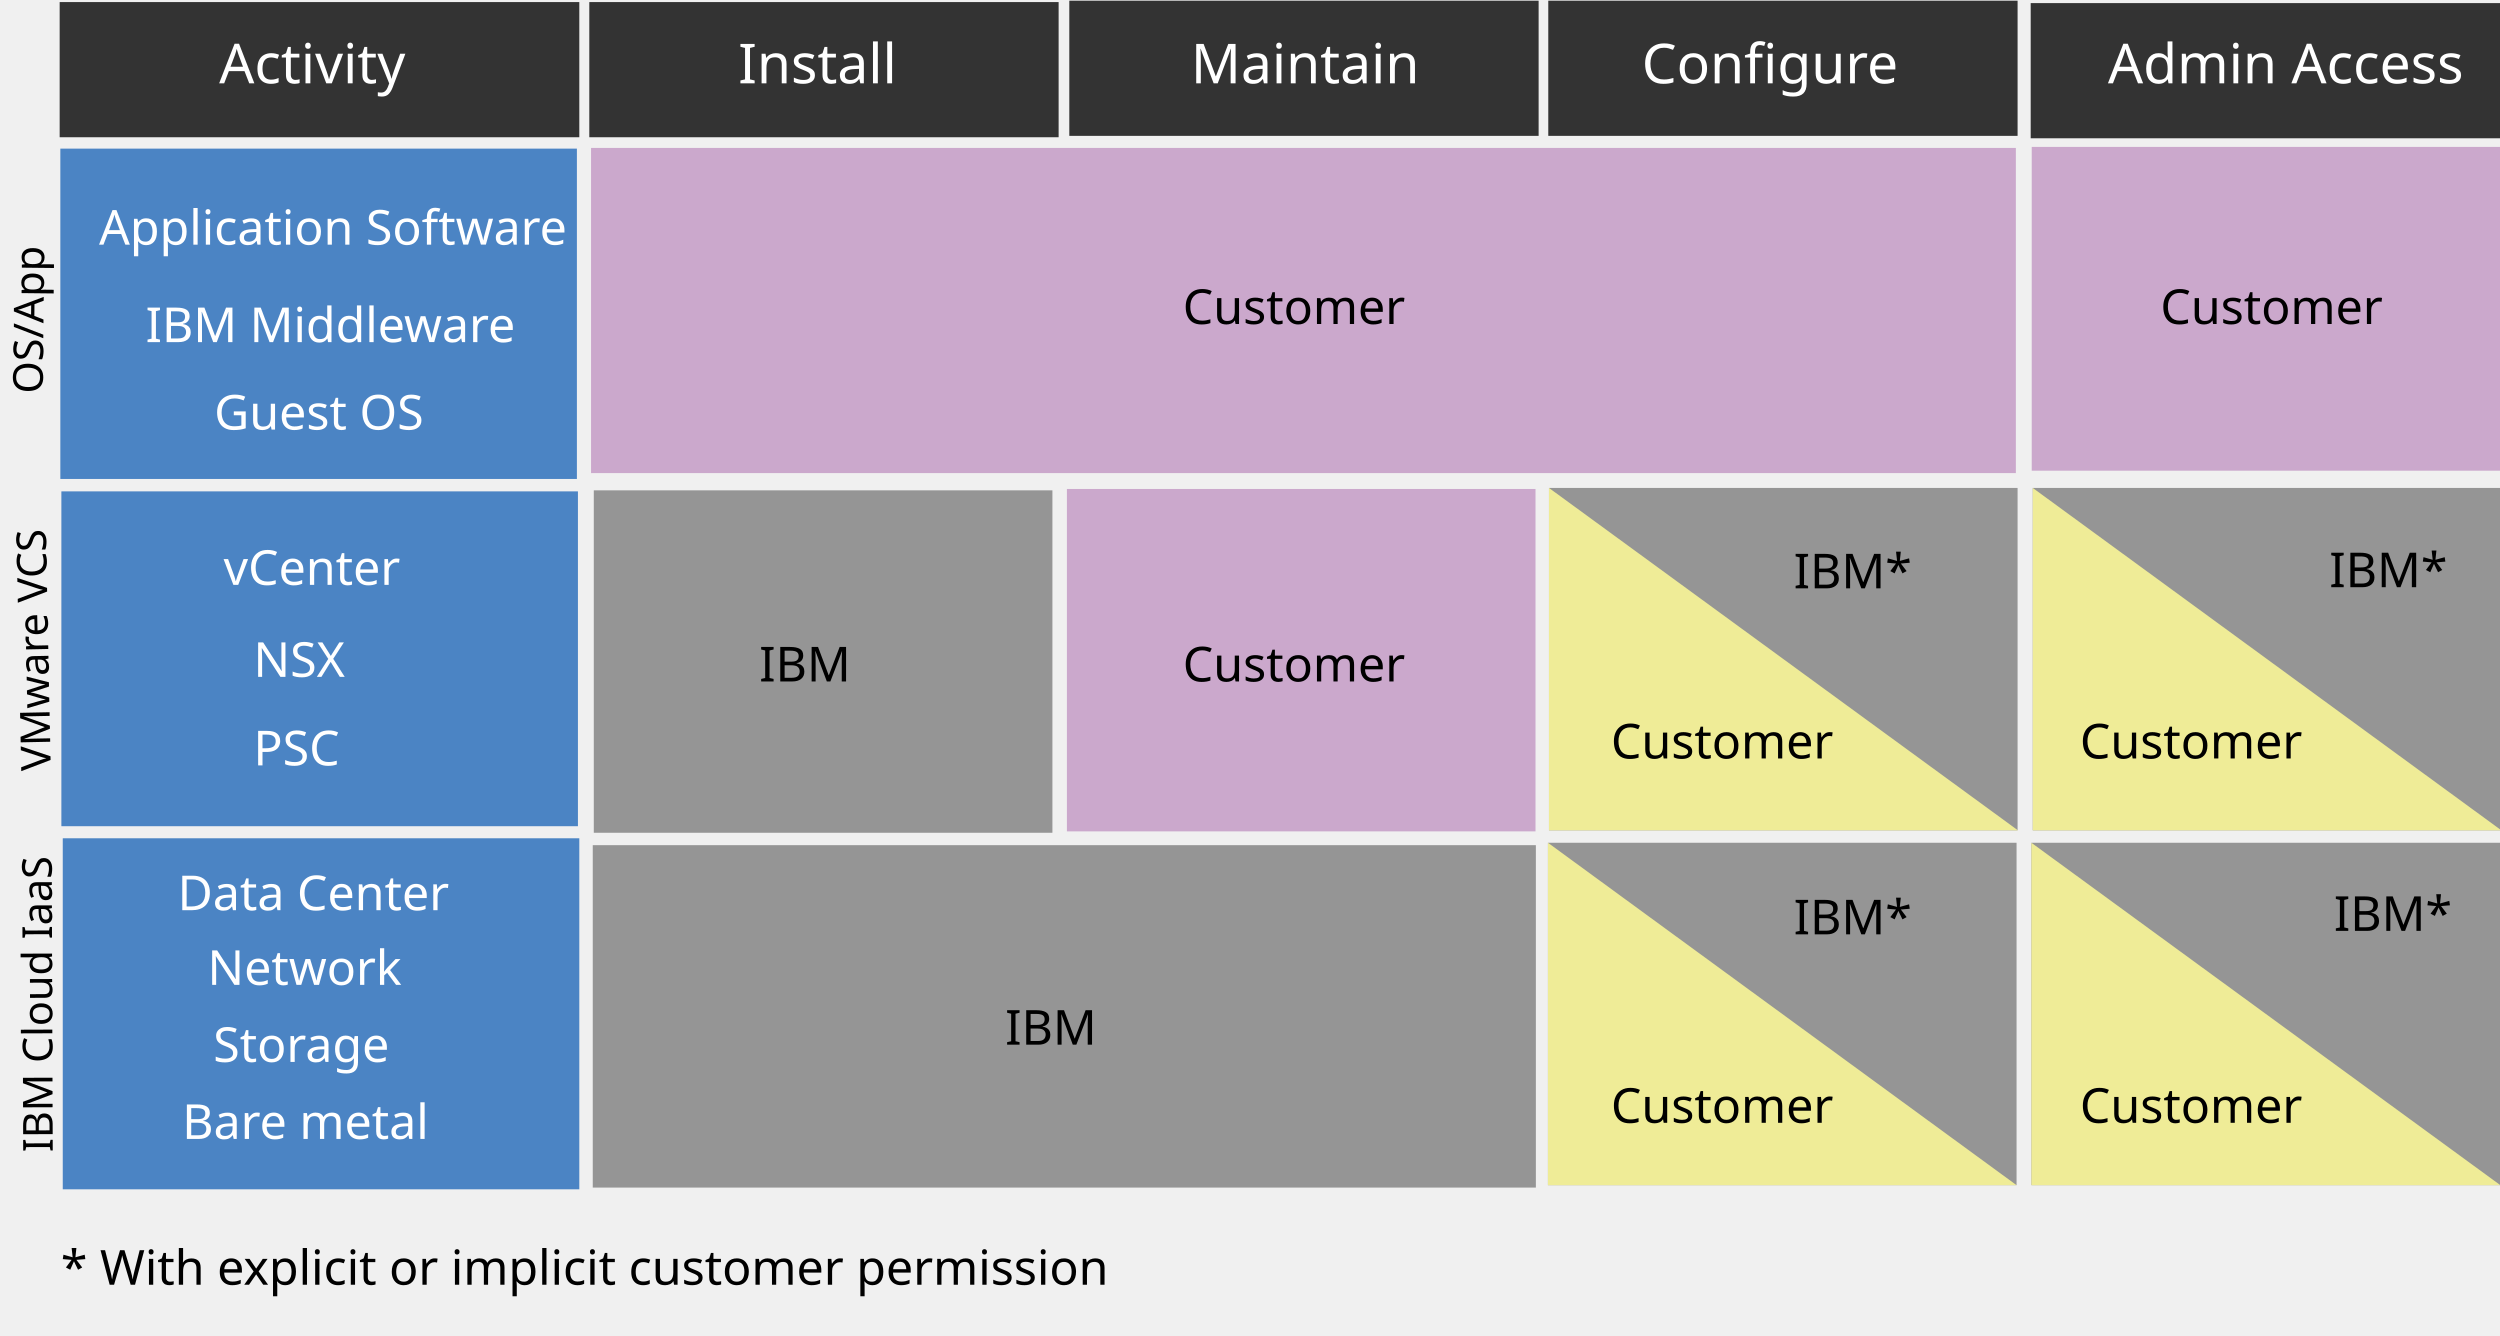
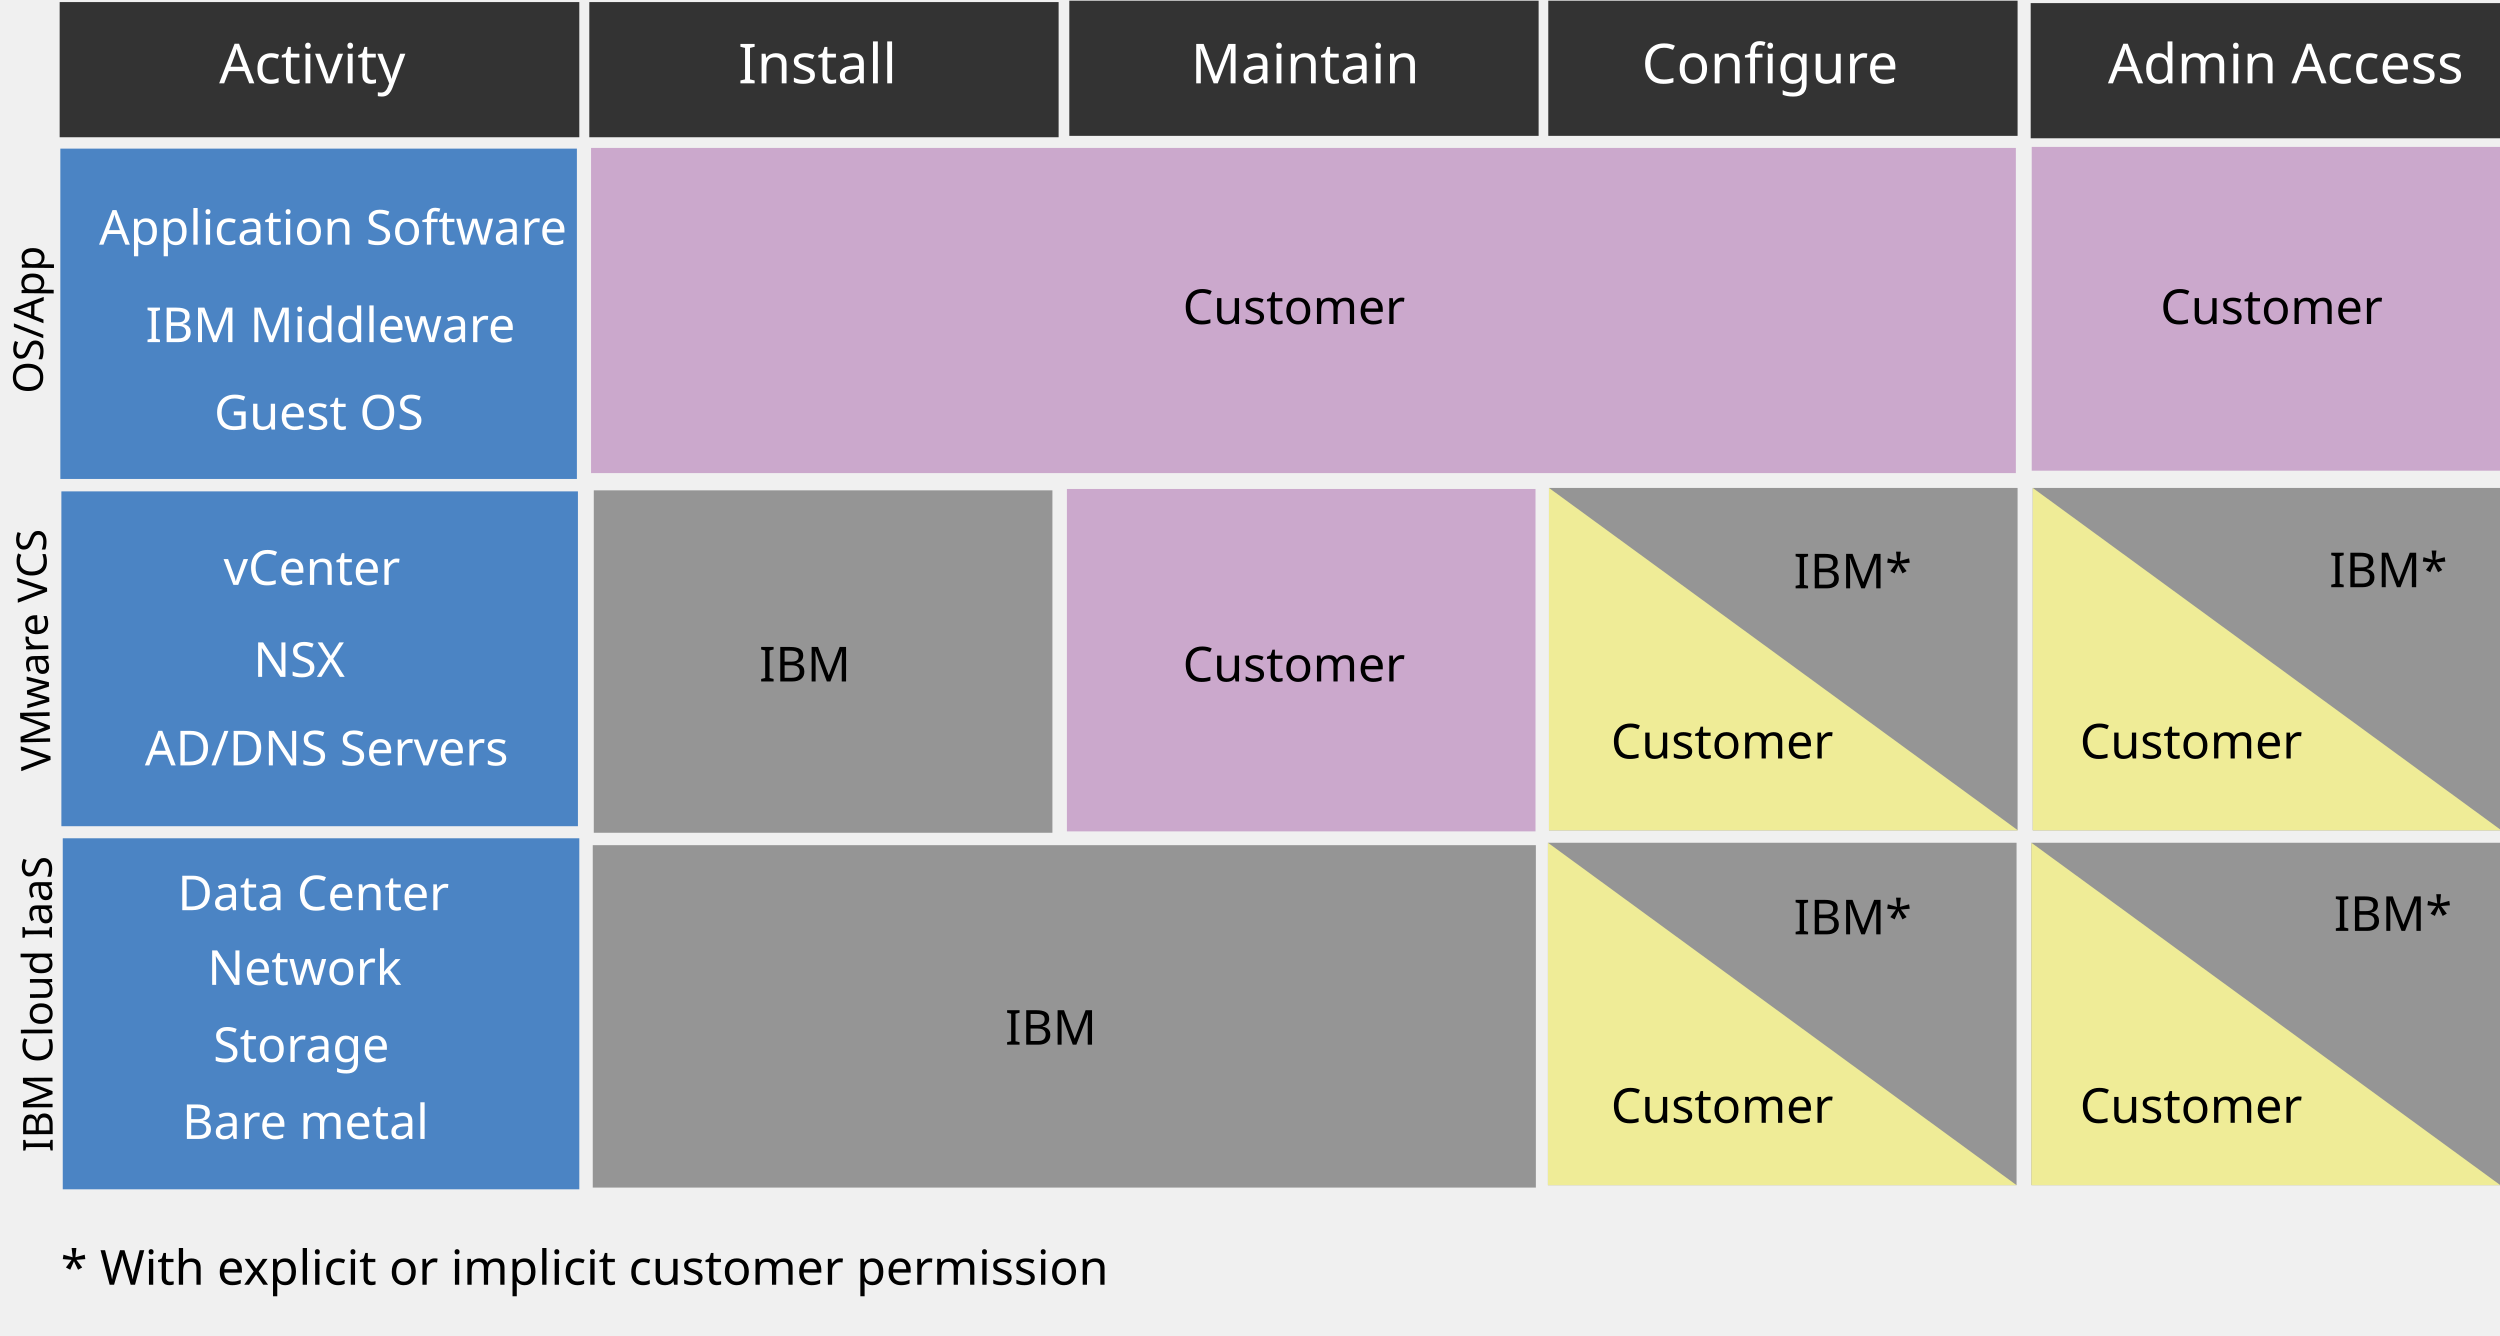
<svg xmlns="http://www.w3.org/2000/svg" version="1.1" id="Layer_1" x="0px" y="0px" viewBox="0 0 725 387.4" style="enable-background:new 0 0 725 387.4;" xml:space="preserve">
-   <style type="text/css">
+   <defs id="defs299" />
+   <style type="text/css" id="style171">
	.st0{fill:#4B84C4;}
	.st1{fill:#959595;}
	.st2{fill:#CBA8CC;}
	.st3{fill:#333333;}
	.st4{font-family:'IBMPlexSans';}
	.st5{font-size:14px;}
	.st6{fill:#FFFFFF;}
	.st7{font-size:12px;}
	.st8{font-size:11.999px;}
	.st9{font-family:'IBMPlexSans-Bold';}
	.st10{font-size:16px;}
	.st11{fill:#EFEC97;}
</style>
-   <rect x="17.5" y="43.1" class="st0" width="149.8" height="95.8" />
-   <rect x="17.8" y="142.5" class="st0" width="149.8" height="97.1" />
-   <rect x="18.2" y="243.1" class="st0" width="149.8" height="101.8" />
-   <rect x="172.2" y="142.2" class="st1" width="133" height="99.3" />
-   <rect x="309.4" y="141.8" class="st2" width="135.9" height="99.3" />
-   <rect x="449.2" y="141.5" class="st1" width="135.9" height="99.3" />
-   <rect x="171.9" y="245.1" class="st1" width="273.5" height="99.3" />
-   <rect x="171.4" y="42.9" class="st2" width="413.2" height="94.3" />
-   <rect x="589.2" y="42.6" class="st2" width="135.9" height="93.9" />
-   <rect x="17.3" y="0.6" class="st3" width="150.7" height="39.2" />
-   <rect x="170.9" y="0.6" class="st3" width="136.1" height="39.2" />
-   <rect x="310.1" y="0.2" class="st3" width="136.1" height="39.2" />
-   <rect x="449" y="0.2" class="st3" width="136.1" height="39.2" />
-   <rect x="588.9" y="0.9" class="st3" width="136.1" height="39.2" />
-   <text transform="matrix(1 0 0 1 343 197.62)" class="st4 st5">Customer</text>
-   <text transform="matrix(1 0 0 1 220.17 197.62)" class="st4 st5">IBM</text>
-   <text transform="matrix(1 0 0 1 291.5 302.96)" class="st4 st5">IBM</text>
-   <text transform="matrix(1 0 0 1 626.5 93.957)" class="st4 st5">Customer</text>
-   <text transform="matrix(1 0 0 1 343 93.957)" class="st4 st5">Customer</text>
+   <rect x="17.5" y="43.1" class="st0" width="149.8" height="95.8" id="rect173" />
+   <rect x="17.8" y="142.5" class="st0" width="149.8" height="97.1" id="rect175" />
+   <rect x="18.2" y="243.1" class="st0" width="149.8" height="101.8" id="rect177" />
+   <rect x="172.2" y="142.2" class="st1" width="133" height="99.3" id="rect179" />
+   <rect x="309.4" y="141.8" class="st2" width="135.9" height="99.3" id="rect181" />
+   <rect x="449.2" y="141.5" class="st1" width="135.9" height="99.3" id="rect183" />
+   <rect x="171.9" y="245.1" class="st1" width="273.5" height="99.3" id="rect185" />
+   <rect x="171.4" y="42.9" class="st2" width="413.2" height="94.3" id="rect187" />
+   <rect x="589.2" y="42.6" class="st2" width="135.9" height="93.9" id="rect189" />
+   <rect x="17.3" y="0.6" class="st3" width="150.7" height="39.2" id="rect191" />
+   <rect x="170.9" y="0.6" class="st3" width="136.1" height="39.2" id="rect193" />
+   <rect x="310.1" y="0.2" class="st3" width="136.1" height="39.2" id="rect195" />
+   <rect x="449" y="0.2" class="st3" width="136.1" height="39.2" id="rect197" />
+   <rect x="588.9" y="0.9" class="st3" width="136.1" height="39.2" id="rect199" />
+   <text transform="matrix(1 0 0 1 343 197.62)" class="st4 st5" id="text201">Customer</text>
+   <text transform="matrix(1 0 0 1 220.17 197.62)" class="st4 st5" id="text203">IBM</text>
+   <text transform="matrix(1 0 0 1 291.5 302.96)" class="st4 st5" id="text205">IBM</text>
+   <text transform="matrix(1 0 0 1 626.5 93.957)" class="st4 st5" id="text207">Customer</text>
+   <text transform="matrix(1 0 0 1 343 93.957)" class="st4 st5" id="text209">Customer</text>
  <g id="Bare_Metal">
-     <text transform="matrix(1 0 0 1 52.834 330.29)" class="st6 st4 st5">Bare metal</text>
+     <text transform="matrix(1 0 0 1 52.834 330.29)" class="st6 st4 st5" id="text211">Bare metal</text>
  </g>
  <g id="Storage">
-     <text transform="matrix(1 0 0 1 61.834 307.96)" class="st6 st4 st5">Storage</text>
+     <text transform="matrix(1 0 0 1 61.834 307.96)" class="st6 st4 st5" id="text214">Storage</text>
  </g>
  <g id="Network">
-     <text transform="matrix(1 0 0 1 60.166 285.62)" class="st6 st4 st5">Network</text>
+     <text transform="matrix(1 0 0 1 60.166 285.62)" class="st6 st4 st5" id="text217">Network</text>
  </g>
  <g id="data_center">
-     <text transform="matrix(1 0 0 1 51.5 263.96)" class="st6 st4 st5">Data Center</text>
+     <text transform="matrix(1 0 0 1 51.5 263.96)" class="st6 st4 st5" id="text220">Data Center</text>
  </g>
-   <g id="PSC">
-     <text transform="matrix(1 0 0 1 73.5 221.96)" class="st6 st4 st5">PSC</text>
+   <g id="PSC" transform="translate(-0.6844523,2.053357)">
+     <text class="st6 st4 st5" id="text223" x="42.7" y="219.907">AD/DNS Servers</text>
  </g>
  <g id="NSX">
-     <text transform="matrix(1 0 0 1 73.5 196.29)" class="st6 st4 st5">NSX</text>
+     <text transform="matrix(1 0 0 1 73.5 196.29)" class="st6 st4 st5" id="text226">NSX</text>
  </g>
  <g id="vCenter">
-     <text transform="matrix(1 0 0 1 64.834 169.62)" class="st6 st4 st5">vCenter</text>
+     <text transform="matrix(1 0 0 1 64.834 169.62)" class="st6 st4 st5" id="text229">vCenter</text>
  </g>
  <g id="Guest_OS">
-     <text transform="matrix(1 0 0 1 62.101 124.58)" class="st6 st4 st5">Guest OS</text>
+     <text transform="matrix(1 0 0 1 62.101 124.58)" class="st6 st4 st5" id="text232">Guest OS</text>
  </g>
  <g id="IBM_middleware">
-     <text transform="matrix(1 0 0 1 42.219 99.212)" class="st6 st4 st5">IBM Middleware</text>
+     <text transform="matrix(1 0 0 1 42.219 99.212)" class="st6 st4 st5" id="text235">IBM Middleware</text>
  </g>
  <g id="Application_software">
-     <text transform="matrix(1 0 0 1 28.722 70.951)" class="st6 st4 st5">Application Software</text>
+     <text transform="matrix(1 0 0 1 28.722 70.951)" class="st6 st4 st5" id="text238">Application Software</text>
  </g>
-   <text transform="matrix(-3.440000e-03 -1 1 -3.440000e-03 15.294 334.12)" class="st4 st7">IBM Cloud IaaS</text>
+   <text transform="matrix(-3.440000e-03 -1 1 -3.440000e-03 15.294 334.12)" class="st4 st7" id="text241">IBM Cloud IaaS</text>
  <g id="vmware_vcs">
-     <text transform="matrix(-2.045000e-02 -0.9998 0.9998 -2.045000e-02 14.726 223.4599)" class="st4 st7">VMware VCS</text>
+     <text transform="matrix(-2.045000e-02 -0.9998 0.9998 -2.045000e-02 14.726 223.4599)" class="st4 st7" id="text243">VMware VCS</text>
  </g>
  <g id="OS_x2F_APP">
-     <text transform="matrix(1.087045e-02 -0.9999 0.9999 1.087045e-02 12.3739 114.1705)" class="st4 st8">OS/App</text>
+     <text transform="matrix(1.087045e-02 -0.9999 0.9999 1.087045e-02 12.3739 114.1705)" class="st4 st8" id="text246">OS/App</text>
  </g>
  <g id="Admin_access">
-     <text transform="matrix(1 0 0 1 611.3 24.16)" class="st6 st9 st10">Admin Access</text>
+     <text transform="matrix(1 0 0 1 611.3 24.16)" class="st6 st9 st10" id="text249">Admin Access</text>
  </g>
  <g id="Configure">
-     <text transform="matrix(1 0 0 1 476.12 24.16)" class="st6 st9 st10">Configure</text>
+     <text transform="matrix(1 0 0 1 476.12 24.16)" class="st6 st9 st10" id="text252">Configure</text>
  </g>
  <g id="Maintain">
-     <text transform="matrix(1 0 0 1 345.36 24.16)" class="st6 st9 st10">Maintain</text>
+     <text transform="matrix(1 0 0 1 345.36 24.16)" class="st6 st9 st10" id="text255">Maintain</text>
  </g>
  <g id="Install">
-     <text transform="matrix(1 0 0 1 214.08 24.16)" class="st6 st9 st10">Install</text>
+     <text transform="matrix(1 0 0 1 214.08 24.16)" class="st6 st9 st10" id="text258">Install</text>
  </g>
  <g id="Activity">
-     <text transform="matrix(1 0 0 1 63.559 24.16)" class="st6 st9 st10">Activity</text>
+     <text transform="matrix(1 0 0 1 63.559 24.16)" class="st6 st9 st10" id="text261">Activity</text>
  </g>
-   <polygon class="st11" points="449.2,141.5 585.2,240.8 449.2,240.8 " />
-   <rect x="448.9" y="244.4" class="st1" width="135.9" height="99.3" />
-   <polygon class="st11" points="448.9,244.4 584.8,343.7 448.9,343.7 " />
-   <rect x="589.1" y="244.4" class="st1" width="135.9" height="99.3" />
-   <polygon class="st11" points="589.1,244.4 725.1,343.7 589.1,343.7 " />
-   <rect x="589.5" y="141.5" class="st1" width="135.9" height="99.3" />
-   <polygon class="st11" points="589.5,141.5 725.4,240.8 589.5,240.8 " />
-   <text transform="matrix(1 0 0 1 467.17 219.96)" class="st4 st5">Customer</text>
-   <text transform="matrix(1 0 0 1 467.17 325.62)" class="st4 st5">Customer</text>
-   <text transform="matrix(1 0 0 1 603.17 219.96)" class="st4 st5">Customer</text>
-   <text transform="matrix(1 0 0 1 603.17 325.62)" class="st4 st5">Customer</text>
-   <text transform="matrix(1 0 0 1 520.17 170.62)" class="st4 st5">IBM*</text>
-   <text transform="matrix(1 0 0 1 520.17 270.96)" class="st4 st5">IBM*</text>
-   <text transform="matrix(1 0 0 1 675.5 170.29)" class="st4 st5">IBM*</text>
-   <text transform="matrix(1 0 0 1 676.83 269.96)" class="st4 st5">IBM*</text>
-   <text transform="matrix(1 0 0 1 17.6356 372.5659)" class="st4 st5">* With explicit or implicit customer permission</text>
+   <polygon class="st11" points="449.2,141.5 585.2,240.8 449.2,240.8 " id="polygon264" />
+   <rect x="448.9" y="244.4" class="st1" width="135.9" height="99.3" id="rect266" />
+   <polygon class="st11" points="448.9,244.4 584.8,343.7 448.9,343.7 " id="polygon268" />
+   <rect x="589.1" y="244.4" class="st1" width="135.9" height="99.3" id="rect270" />
+   <polygon class="st11" points="589.1,244.4 725.1,343.7 589.1,343.7 " id="polygon272" />
+   <rect x="589.5" y="141.5" class="st1" width="135.9" height="99.3" id="rect274" />
+   <polygon class="st11" points="589.5,141.5 725.4,240.8 589.5,240.8 " id="polygon276" />
+   <text transform="matrix(1 0 0 1 467.17 219.96)" class="st4 st5" id="text278">Customer</text>
+   <text transform="matrix(1 0 0 1 467.17 325.62)" class="st4 st5" id="text280">Customer</text>
+   <text transform="matrix(1 0 0 1 603.17 219.96)" class="st4 st5" id="text282">Customer</text>
+   <text transform="matrix(1 0 0 1 603.17 325.62)" class="st4 st5" id="text284">Customer</text>
+   <text transform="matrix(1 0 0 1 520.17 170.62)" class="st4 st5" id="text286">IBM*</text>
+   <text transform="matrix(1 0 0 1 520.17 270.96)" class="st4 st5" id="text288">IBM*</text>
+   <text transform="matrix(1 0 0 1 675.5 170.29)" class="st4 st5" id="text290">IBM*</text>
+   <text transform="matrix(1 0 0 1 676.83 269.96)" class="st4 st5" id="text292">IBM*</text>
+   <text transform="matrix(1 0 0 1 17.6356 372.5659)" class="st4 st5" id="text294">* With explicit or implicit customer permission</text>
</svg>
